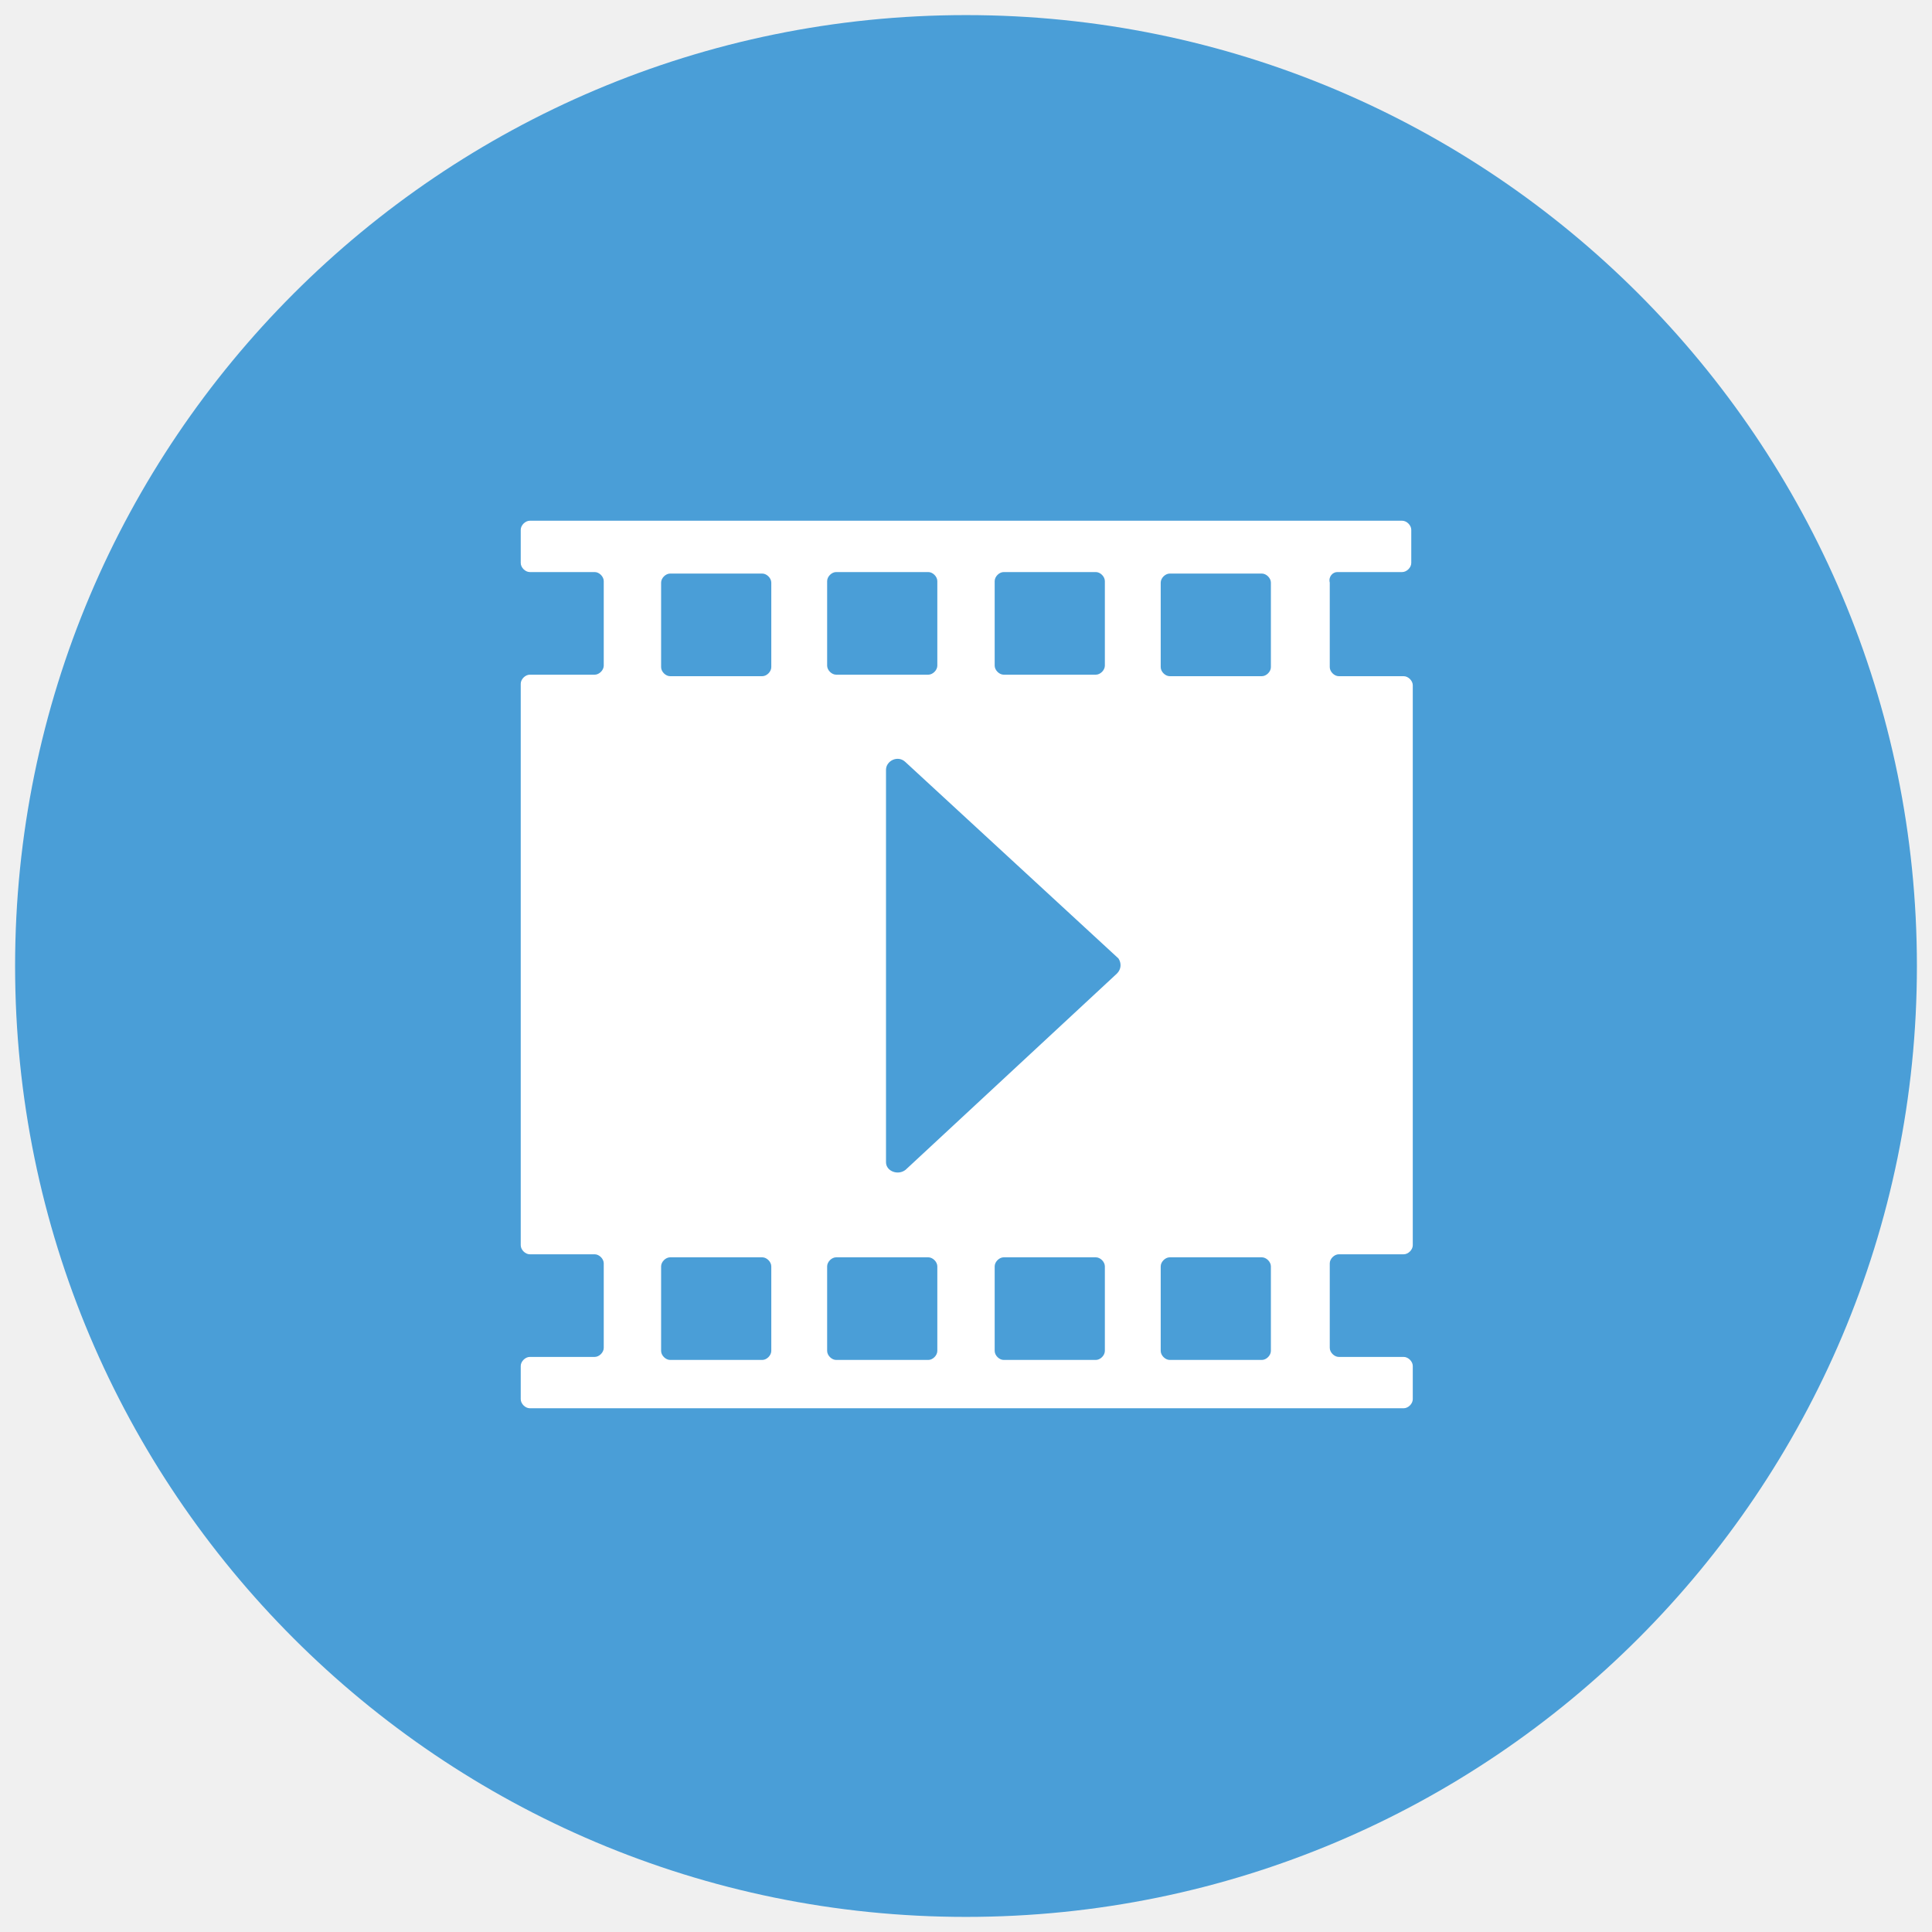
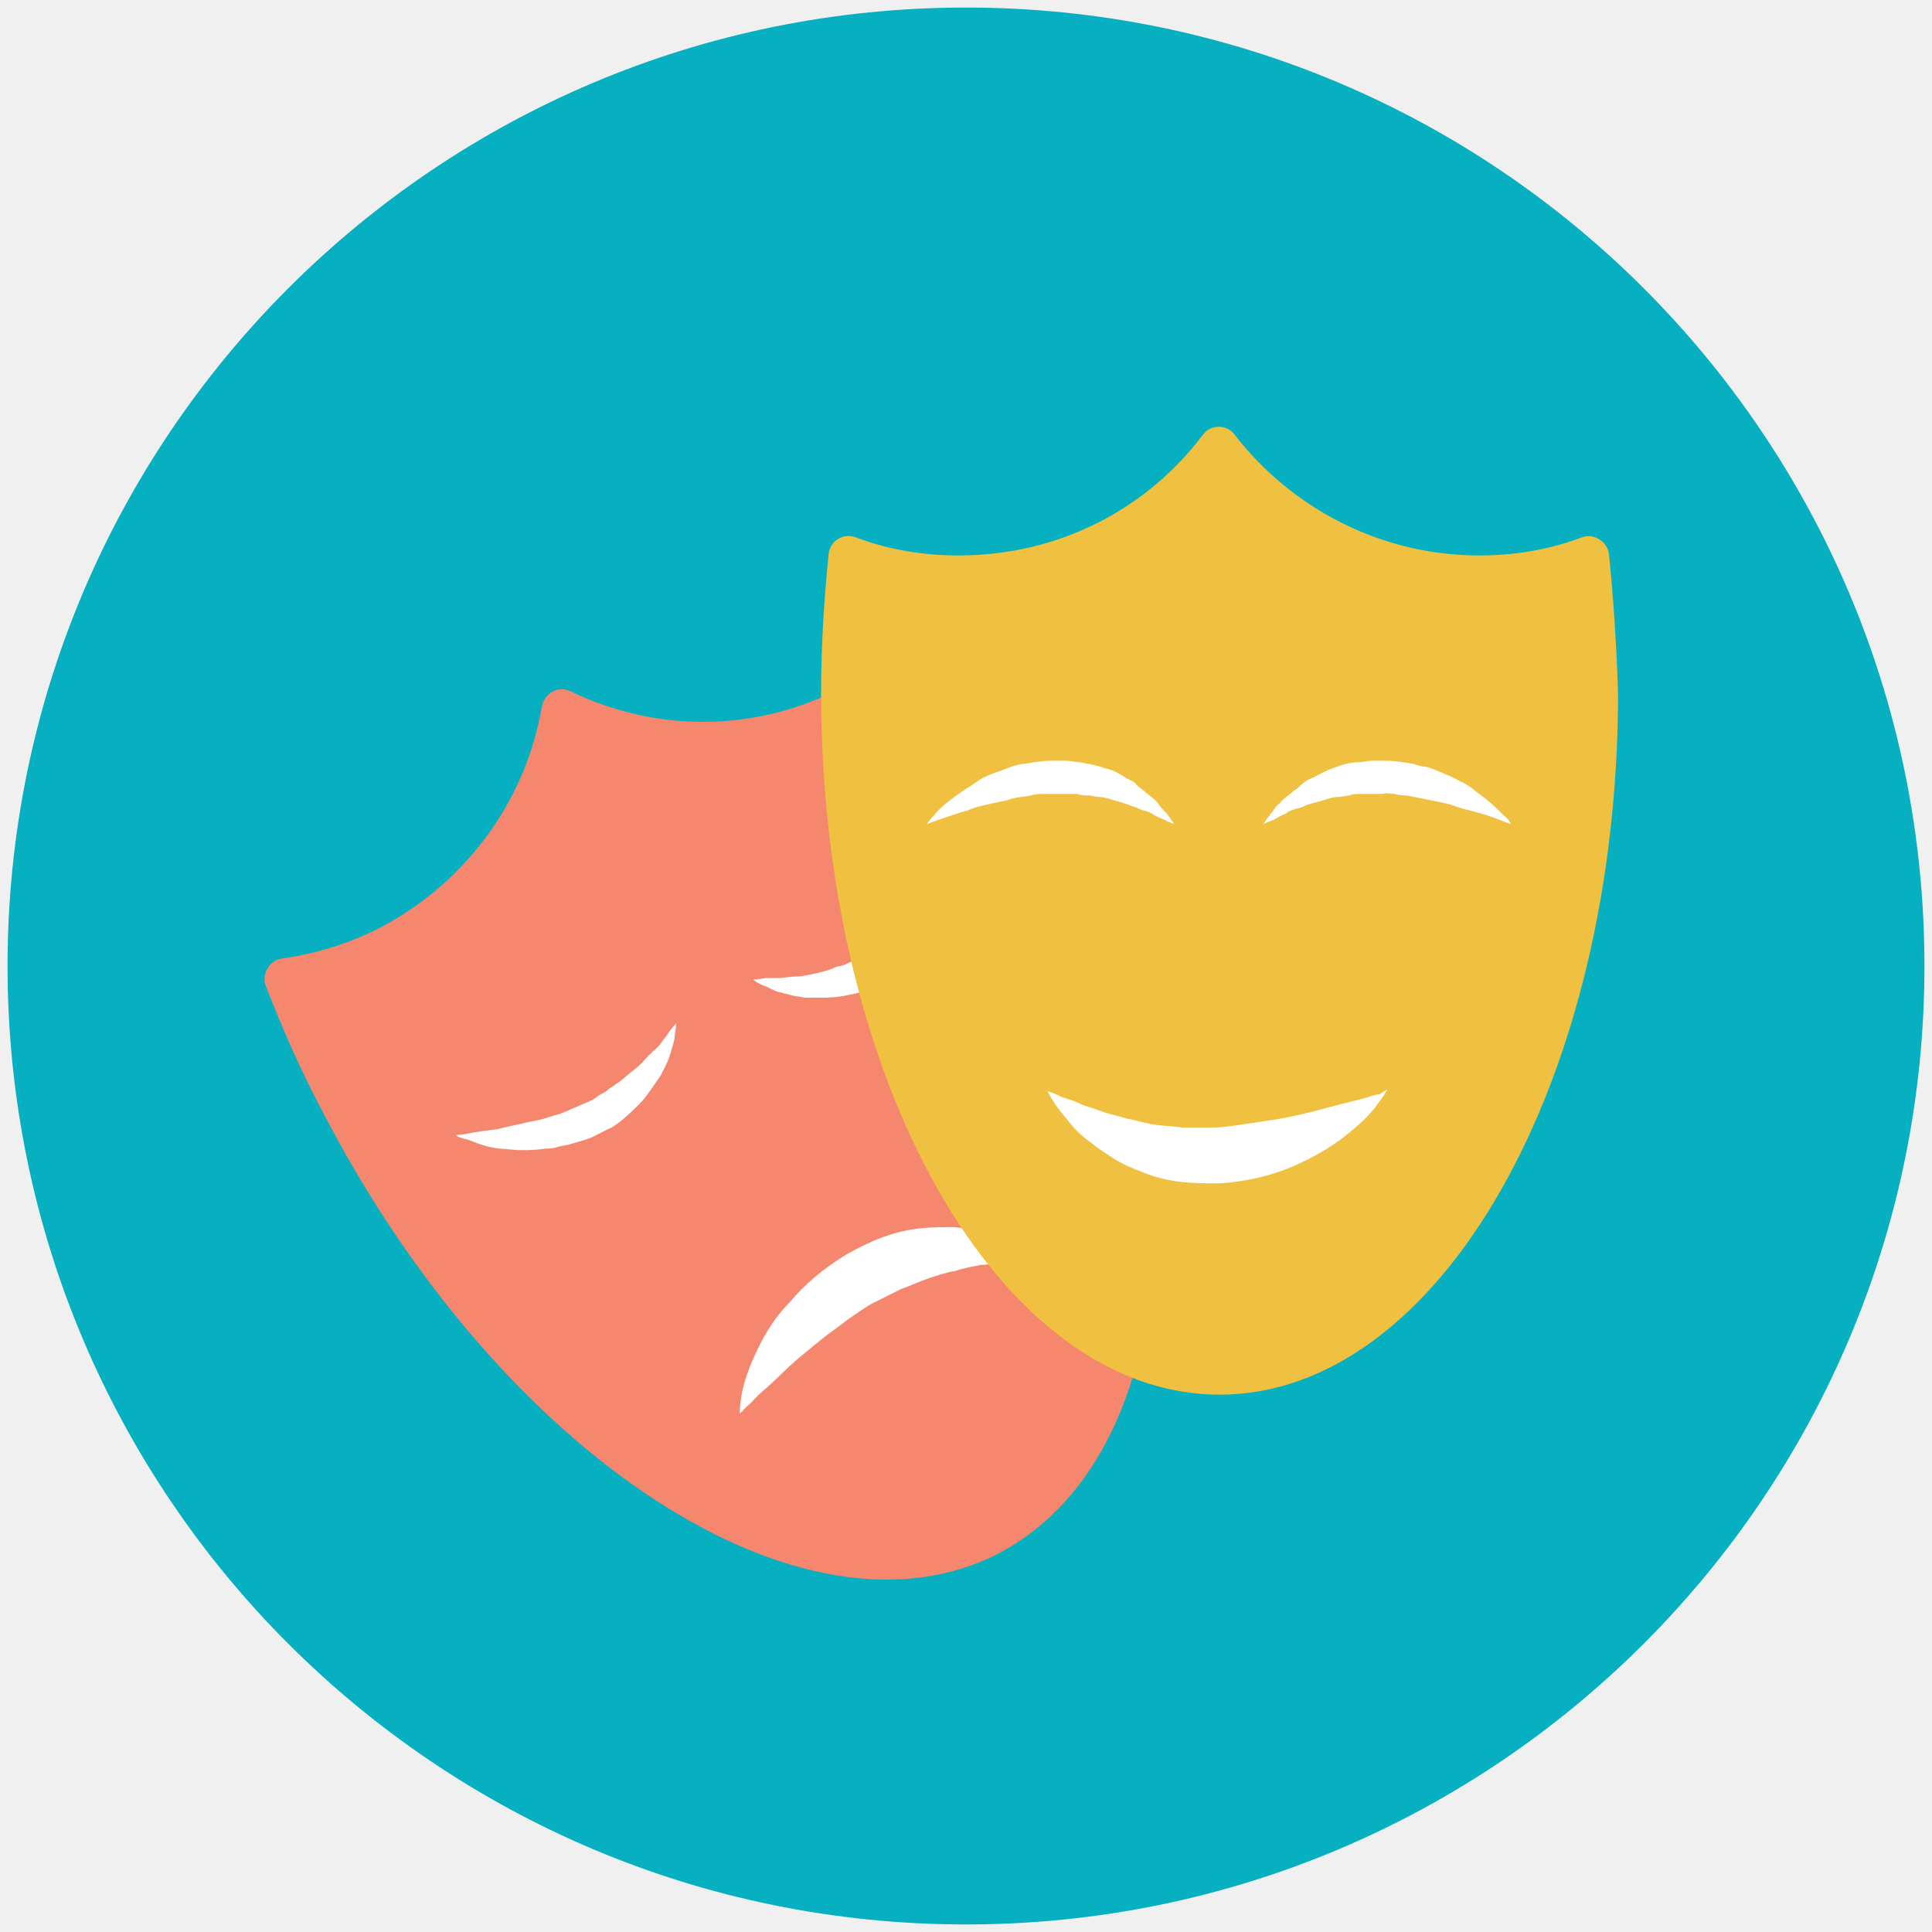
- <svg xmlns="http://www.w3.org/2000/svg" enable-background="new 0 0 128 128" id="Layer_1" version="1.1" viewBox="0 0 128 128" xml:space="preserve">
+ <svg xmlns="http://www.w3.org/2000/svg" id="Layer_1" style="enable-background:new 0 0 128 128;" version="1.1" viewBox="0 0 128 128" xml:space="preserve">
+   <style type="text/css">
+ 	.st0{fill:#86CA8E;}
+ 	.st1{fill:#D4DDDD;}
+ 	.st2{fill:#F0F2F4;}
+ 	.st3{fill:#F5876E;}
+ 	.st4{fill:#E77961;}
+ 	.st5{fill:#C2E1B5;}
+ 	.st6{fill:#FFFFFF;}
+ 	.st7{fill:#06B0C1;}
+ 	.st8{fill:#FBAB29;}
+ 	.st9{fill:#65C5E9;}
+ 	.st10{fill:#2CC0D5;}
+ 	.st11{fill:#31373E;}
+ 	.st12{fill:#484F5B;}
+ 	.st13{fill:#F4DA80;}
+ 	.st14{fill:#F0C040;}
+ 	.st15{fill:#F9F0D0;}
+ 	.st16{fill:#E5E5E5;}
+ 	.st17{fill:#5D6671;}
+ 	.st18{fill:#B8BCBC;}
+ 	.st19{fill:#ABABAA;}
+ 	.st20{fill:#FDFEFF;}
+ 	.st21{fill:#EDEAE9;}
+ 	.st22{fill:#F9F9FA;}
+ 	.st23{fill:#646B73;}
+ 	.st24{fill:#566F7A;}
+ 	.st25{fill:#7F89A4;}
+ 	.st26{fill:#DEA72B;}
+ 	.st27{fill:#F5F2B6;}
+ 	.st28{fill:#17C3EE;}
+ 	.st29{fill:#F4F3DA;}
+ 	.st30{fill:#FFF5CB;}
+ 	.st31{fill:#FEFDEF;}
+ 	.st32{fill:#D8A52E;}
+ 	.st33{fill:#FBF2DA;}
+ 	.st34{fill:none;}
+ 	.st35{fill:none;stroke:#C3E5D8;stroke-miterlimit:10;}
+ 	.st36{fill:#D2D4D6;}
+ 	.st37{fill:#4E4F50;}
+ 	.st38{fill:#EF4545;}
+ 	.st39{fill:#F4F4F2;}
+ 	.st40{fill:#4171B8;}
+ 	.st41{fill:#FEFDF3;}
+ 	.st42{fill:#FBCECF;}
+ 	.st43{fill:#CA5743;}
+ 	.st44{fill:#D15E4A;}
+ 	.st45{fill:#FAD732;}
+ 	.st46{fill:#D8D9D8;}
+ 	.st47{opacity:0.54;fill:#F4DA80;}
+ 	.st48{fill:#DBA731;}
+ 	.st49{fill:#63B56D;}
+ 	.st50{fill:#A3CF58;}
+ 	.st51{fill:#D3A12E;}
+ 	.st52{fill:#4BBEA3;}
+ 	.st53{fill:#4876BA;}
+ 	.st54{fill:#EBF5E5;}
+ 	.st55{fill:#FFECBB;}
+ 	.st56{fill:#FFF7D2;}
+ 	.st57{fill:#275E95;}
+ 	.st58{fill:#F0EFEF;}
+ 	.st59{fill:#FADE8A;}
+ 	.st60{fill:#6BAD73;}
+ 	.st61{fill:#C3E5D8;}
+ 	.st62{fill:#F3F3F3;}
+ </style>
  <g>
-     <circle cx="64" cy="64" fill="#4A9ED7" r="63" />
-     <path d="M88.6,37.9h4.3c0.3,0,0.6-0.3,0.6-0.6v-2.2c0-0.3-0.3-0.6-0.6-0.6H35.1c-0.3,0-0.6,0.3-0.6,0.6v2.2   c0,0.3,0.3,0.6,0.6,0.6h4.3c0.3,0,0.6,0.3,0.6,0.6v5.6c0,0.3-0.3,0.6-0.6,0.6h-4.3c-0.3,0-0.6,0.3-0.6,0.6v37.2   c0,0.3,0.3,0.6,0.6,0.6h4.3c0.3,0,0.6,0.3,0.6,0.6v5.6c0,0.3-0.3,0.6-0.6,0.6h-4.3c-0.3,0-0.6,0.3-0.6,0.6v2.2   c0,0.3,0.3,0.6,0.6,0.6h57.9c0.3,0,0.6-0.3,0.6-0.6v-2.2c0-0.3-0.3-0.6-0.6-0.6h-4.3c-0.3,0-0.6-0.3-0.6-0.6v-5.6   c0-0.3,0.3-0.6,0.6-0.6h4.3c0.3,0,0.6-0.3,0.6-0.6V45.4c0-0.3-0.3-0.6-0.6-0.6h-4.3c-0.3,0-0.6-0.3-0.6-0.6v-5.6   C88,38.2,88.3,37.9,88.6,37.9z M65.9,38.5c0-0.3,0.3-0.6,0.6-0.6h6.1c0.3,0,0.6,0.3,0.6,0.6v5.6c0,0.3-0.3,0.6-0.6,0.6h-6.1   c-0.3,0-0.6-0.3-0.6-0.6V38.5z M54.8,38.5c0-0.3,0.3-0.6,0.6-0.6h6.1c0.3,0,0.6,0.3,0.6,0.6v5.6c0,0.3-0.3,0.6-0.6,0.6h-6.1   c-0.3,0-0.6-0.3-0.6-0.6V38.5z M51.1,89.5c0,0.3-0.3,0.6-0.6,0.6h-6.1c-0.3,0-0.6-0.3-0.6-0.6v-5.6c0-0.3,0.3-0.6,0.6-0.6h6.1   c0.3,0,0.6,0.3,0.6,0.6V89.5z M51.1,44.2c0,0.3-0.3,0.6-0.6,0.6h-6.1c-0.3,0-0.6-0.3-0.6-0.6v-5.6c0-0.3,0.3-0.6,0.6-0.6h6.1   c0.3,0,0.6,0.3,0.6,0.6V44.2z M62.1,89.5c0,0.3-0.3,0.6-0.6,0.6h-6.1c-0.3,0-0.6-0.3-0.6-0.6v-5.6c0-0.3,0.3-0.6,0.6-0.6h6.1   c0.3,0,0.6,0.3,0.6,0.6V89.5z M73.2,89.5c0,0.3-0.3,0.6-0.6,0.6h-6.1c-0.3,0-0.6-0.3-0.6-0.6v-5.6c0-0.3,0.3-0.6,0.6-0.6h6.1   c0.3,0,0.6,0.3,0.6,0.6V89.5z M74,64.5L60,77.5c-0.5,0.4-1.3,0.1-1.3-0.5V51c0-0.6,0.8-1,1.3-0.5l14.1,13   C74.3,63.8,74.3,64.2,74,64.5z M84.2,89.5c0,0.3-0.3,0.6-0.6,0.6h-6.1c-0.3,0-0.6-0.3-0.6-0.6v-5.6c0-0.3,0.3-0.6,0.6-0.6h6.1   c0.3,0,0.6,0.3,0.6,0.6V89.5z M84.2,44.2c0,0.3-0.3,0.6-0.6,0.6h-6.1c-0.3,0-0.6-0.3-0.6-0.6v-5.6c0-0.3,0.3-0.6,0.6-0.6h6.1   c0.3,0,0.6,0.3,0.6,0.6V44.2z" fill="#FFFFFF" />
+     <circle class="st7" cx="64" cy="64" r="63.5" />
+     <path class="st3" d="M68.2,49.3c-1.7-3.3-3.6-6.4-5.7-9.3c-1.7,2.2-4,4.1-6.6,5.5c-5.9,3.1-12.5,3-18.1,0.3c-0.8-0.4-1.7,0.1-1.9,1   c-1,6-4.8,11.5-10.6,14.6c-2.1,1.1-4.4,1.8-6.6,2.1c-0.8,0.1-1.4,1-1.1,1.8c1.1,2.8,2.3,5.6,3.8,8.4c11.8,22.8,31.9,35.9,44.8,29.2   C79.2,96,80,72.1,68.2,49.3z" />
+     <path class="st6" d="M30.2,75.2c0,0,0.3,0,0.8-0.1c0.5-0.1,1.2-0.2,2-0.3c0.4-0.1,0.8-0.2,1.3-0.3c0.4-0.1,0.9-0.2,1.4-0.3   c0.5-0.1,0.9-0.3,1.4-0.4c0.2-0.1,0.5-0.2,0.7-0.3c0.2-0.1,0.5-0.2,0.7-0.3l0.7-0.3c0.2-0.1,0.4-0.3,0.6-0.4   c0.2-0.1,0.4-0.2,0.6-0.4c0.2-0.1,0.4-0.3,0.6-0.4c0.4-0.3,0.7-0.6,1.1-0.9c0.4-0.3,0.6-0.6,0.9-0.9c0.3-0.3,0.6-0.5,0.8-0.8   c0.2-0.3,0.4-0.5,0.5-0.7c0.3-0.4,0.5-0.6,0.5-0.6s0,0.3-0.1,0.8c0,0.3-0.1,0.6-0.2,0.9c-0.1,0.4-0.2,0.7-0.4,1.1   c-0.1,0.2-0.2,0.4-0.3,0.6c-0.1,0.2-0.3,0.4-0.4,0.6c-0.3,0.4-0.6,0.9-1,1.3c-0.4,0.4-0.8,0.8-1.3,1.2c-0.3,0.2-0.5,0.4-0.8,0.5   l-0.8,0.4c-0.5,0.3-1.1,0.4-1.7,0.6c-0.3,0.1-0.6,0.1-0.9,0.2c-0.3,0.1-0.6,0.1-0.8,0.1c-0.6,0.1-1.1,0.1-1.6,0.1   c-0.5,0-1-0.1-1.4-0.1c-0.9-0.1-1.6-0.4-2.1-0.6C30.4,75.4,30.2,75.2,30.2,75.2z" />
+     <path class="st6" d="M64.5,57.4c0,0,0,0.3-0.1,0.8c-0.1,0.5-0.4,1.2-0.7,2c-0.2,0.4-0.4,0.8-0.7,1.2c-0.3,0.4-0.6,0.9-1,1.3   c-0.2,0.2-0.4,0.4-0.6,0.6c-0.2,0.2-0.4,0.4-0.7,0.6c-0.5,0.3-0.9,0.8-1.5,1l-0.8,0.4c-0.3,0.1-0.6,0.2-0.9,0.3   c-0.6,0.2-1.2,0.3-1.7,0.4c-0.6,0.1-1.1,0.1-1.6,0.1c-0.3,0-0.5,0-0.8,0c-0.2,0-0.5-0.1-0.7-0.1c-0.4-0.1-0.8-0.2-1.2-0.3   c-0.3-0.1-0.6-0.3-0.9-0.4c-0.5-0.2-0.7-0.4-0.7-0.4s0.3,0,0.8-0.1c0.2,0,0.5,0,0.9,0c0.3,0,0.7-0.1,1.1-0.1c0.4,0,0.8-0.1,1.3-0.2   c0.4-0.1,0.9-0.2,1.3-0.4c0.2-0.1,0.5-0.1,0.7-0.2c0.2-0.1,0.4-0.2,0.7-0.3c0.2-0.1,0.5-0.2,0.7-0.3l0.7-0.4   c0.2-0.1,0.4-0.2,0.6-0.4c0.2-0.1,0.4-0.3,0.6-0.4c0.4-0.3,0.8-0.6,1.2-0.9c0.4-0.3,0.7-0.6,1.1-0.9c0.4-0.3,0.7-0.6,1-0.9   c0.6-0.6,1.1-1.1,1.4-1.4C64.3,57.6,64.5,57.4,64.5,57.4z" />
+     <path class="st6" d="M49,93.7c0,0,0-0.4,0.1-1.1c0.1-0.7,0.4-1.7,0.9-2.8c0.5-1.1,1.2-2.4,2.3-3.5c1-1.2,2.3-2.3,3.8-3.2   c0.7-0.4,1.5-0.8,2.3-1.1c0.8-0.3,1.6-0.5,2.4-0.6c0.8-0.1,1.6-0.1,2.3-0.1c0.4,0,0.7,0.1,1,0.1c0.3,0.1,0.7,0.1,1,0.2   c0.6,0.2,1.1,0.3,1.6,0.5c0.5,0.2,0.9,0.4,1.2,0.6c0.6,0.4,0.9,0.6,0.9,0.6s-0.4,0.1-1.1,0.1c-0.3,0-0.8,0.1-1.2,0.2   c-0.5,0.1-1,0.2-1.5,0.2c-0.5,0.1-1.1,0.2-1.7,0.4c-0.6,0.1-1.2,0.3-1.8,0.5c-0.6,0.2-1.2,0.5-1.8,0.7c-0.6,0.3-1.2,0.6-1.8,0.9   c-0.6,0.3-1.1,0.7-1.7,1.1c-0.5,0.4-1.1,0.8-1.6,1.2c-1,0.8-2,1.6-2.8,2.4c-0.8,0.8-1.6,1.4-2,1.9c-0.2,0.2-0.5,0.4-0.6,0.6   C49,93.6,49,93.7,49,93.7z" />
+     <path class="st14" d="M106.6,36.7c-0.1-0.8-1-1.4-1.8-1.1c-2.1,0.8-4.4,1.2-6.8,1.2c-6.6,0-12.5-3.2-16.2-8c-0.5-0.7-1.6-0.7-2.1,0   c-3.7,4.9-9.5,8-16.2,8c-2.4,0-4.7-0.4-6.8-1.2c-0.8-0.3-1.7,0.2-1.8,1.1c-0.3,3-0.5,6-0.5,9.2c0,25.7,11.8,46.5,26.4,46.5   c14.6,0,26.4-20.8,26.4-46.5C107.1,42.8,106.9,39.7,106.6,36.7z" />
+     <path class="st6" d="M100.1,54.6c0,0-0.3-0.1-0.8-0.3c-0.5-0.2-1.1-0.4-1.9-0.6c-0.4-0.1-0.8-0.2-1.3-0.4c-0.4-0.1-0.9-0.2-1.4-0.3   c-0.5-0.1-1-0.2-1.5-0.3c-0.2,0-0.5,0-0.8-0.1c-0.3,0-0.5-0.1-0.8,0l-0.8,0c-0.2,0-0.5,0-0.7,0c-0.2,0-0.5,0-0.7,0.1   c-0.2,0-0.5,0.1-0.7,0.1c-0.5,0-0.9,0.2-1.3,0.3c-0.4,0.1-0.8,0.2-1.2,0.4c-0.4,0.1-0.8,0.2-1,0.4c-0.3,0.1-0.6,0.3-0.8,0.4   c-0.5,0.2-0.7,0.3-0.7,0.3s0.1-0.2,0.5-0.7c0.2-0.2,0.3-0.5,0.6-0.7c0.2-0.3,0.6-0.5,0.9-0.8c0.2-0.1,0.4-0.3,0.5-0.4   c0.2-0.2,0.4-0.3,0.6-0.4c0.5-0.2,0.9-0.5,1.5-0.7c0.5-0.2,1.1-0.4,1.7-0.4c0.3,0,0.6-0.1,0.9-0.1l0.9,0c0.6,0,1.2,0.1,1.8,0.2   c0.3,0.1,0.6,0.2,0.9,0.2c0.3,0.1,0.6,0.2,0.8,0.3c0.5,0.2,1,0.4,1.5,0.7c0.5,0.2,0.8,0.5,1.2,0.8c0.7,0.5,1.2,1,1.6,1.4   C100,54.3,100.1,54.6,100.1,54.6z" />
+     <path class="st6" d="M61.4,54.6c0,0,0.2-0.3,0.5-0.6c0.3-0.4,0.9-0.9,1.6-1.4c0.4-0.3,0.8-0.5,1.2-0.8c0.4-0.3,0.9-0.5,1.5-0.7   c0.3-0.1,0.5-0.2,0.8-0.3c0.3-0.1,0.6-0.2,0.9-0.2c0.6-0.1,1.2-0.2,1.8-0.2l0.9,0c0.3,0,0.6,0.1,0.9,0.1c0.6,0.1,1.2,0.2,1.7,0.4   c0.6,0.1,1,0.4,1.5,0.7c0.2,0.1,0.5,0.2,0.6,0.4c0.2,0.2,0.4,0.3,0.5,0.4c0.3,0.3,0.7,0.5,0.9,0.8c0.2,0.3,0.4,0.5,0.6,0.7   c0.3,0.4,0.5,0.7,0.5,0.7s-0.3-0.1-0.7-0.3c-0.2-0.1-0.5-0.2-0.8-0.4c-0.3-0.2-0.7-0.2-1-0.4c-0.4-0.1-0.8-0.3-1.2-0.4   c-0.4-0.1-0.9-0.3-1.3-0.3c-0.2,0-0.5-0.1-0.7-0.1c-0.2,0-0.5,0-0.7-0.1c-0.2,0-0.5,0-0.7,0l-0.8,0c-0.3,0-0.5,0-0.8,0   c-0.3,0-0.5,0-0.8,0.1c-0.5,0.1-1,0.1-1.5,0.3c-0.5,0.1-0.9,0.2-1.4,0.3c-0.4,0.1-0.9,0.2-1.3,0.4c-0.8,0.2-1.5,0.5-1.9,0.6   C61.7,54.5,61.4,54.6,61.4,54.6z" />
+     <path class="st6" d="M91.9,72.2c0,0-0.2,0.4-0.6,0.9c-0.4,0.6-1.1,1.3-2.1,2.1c-1,0.8-2.2,1.5-3.6,2.1c-1.4,0.6-3.1,1-4.8,1.1   c-0.9,0-1.7,0-2.6-0.1c-0.8-0.1-1.7-0.3-2.4-0.6c-0.8-0.3-1.5-0.6-2.1-1c-0.3-0.2-0.6-0.4-0.9-0.6c-0.3-0.2-0.5-0.4-0.8-0.6   c-0.5-0.4-0.9-0.8-1.2-1.2c-0.3-0.4-0.6-0.7-0.8-1c-0.4-0.6-0.6-1-0.6-1s0.4,0.1,1,0.4c0.3,0.1,0.7,0.2,1.1,0.4   c0.4,0.2,0.9,0.3,1.4,0.5c0.5,0.2,1.1,0.3,1.7,0.5c0.6,0.1,1.2,0.3,1.8,0.4c0.6,0.1,1.3,0.1,1.9,0.2c0.7,0,1.3,0,2,0   c0.7,0,1.3-0.1,2-0.2c0.7-0.1,1.3-0.2,2-0.3c1.3-0.2,2.5-0.5,3.6-0.8c1.1-0.3,2-0.5,2.7-0.7c0.3-0.1,0.6-0.2,0.8-0.2   C91.8,72.2,91.9,72.2,91.9,72.2z" />
  </g>
</svg>
